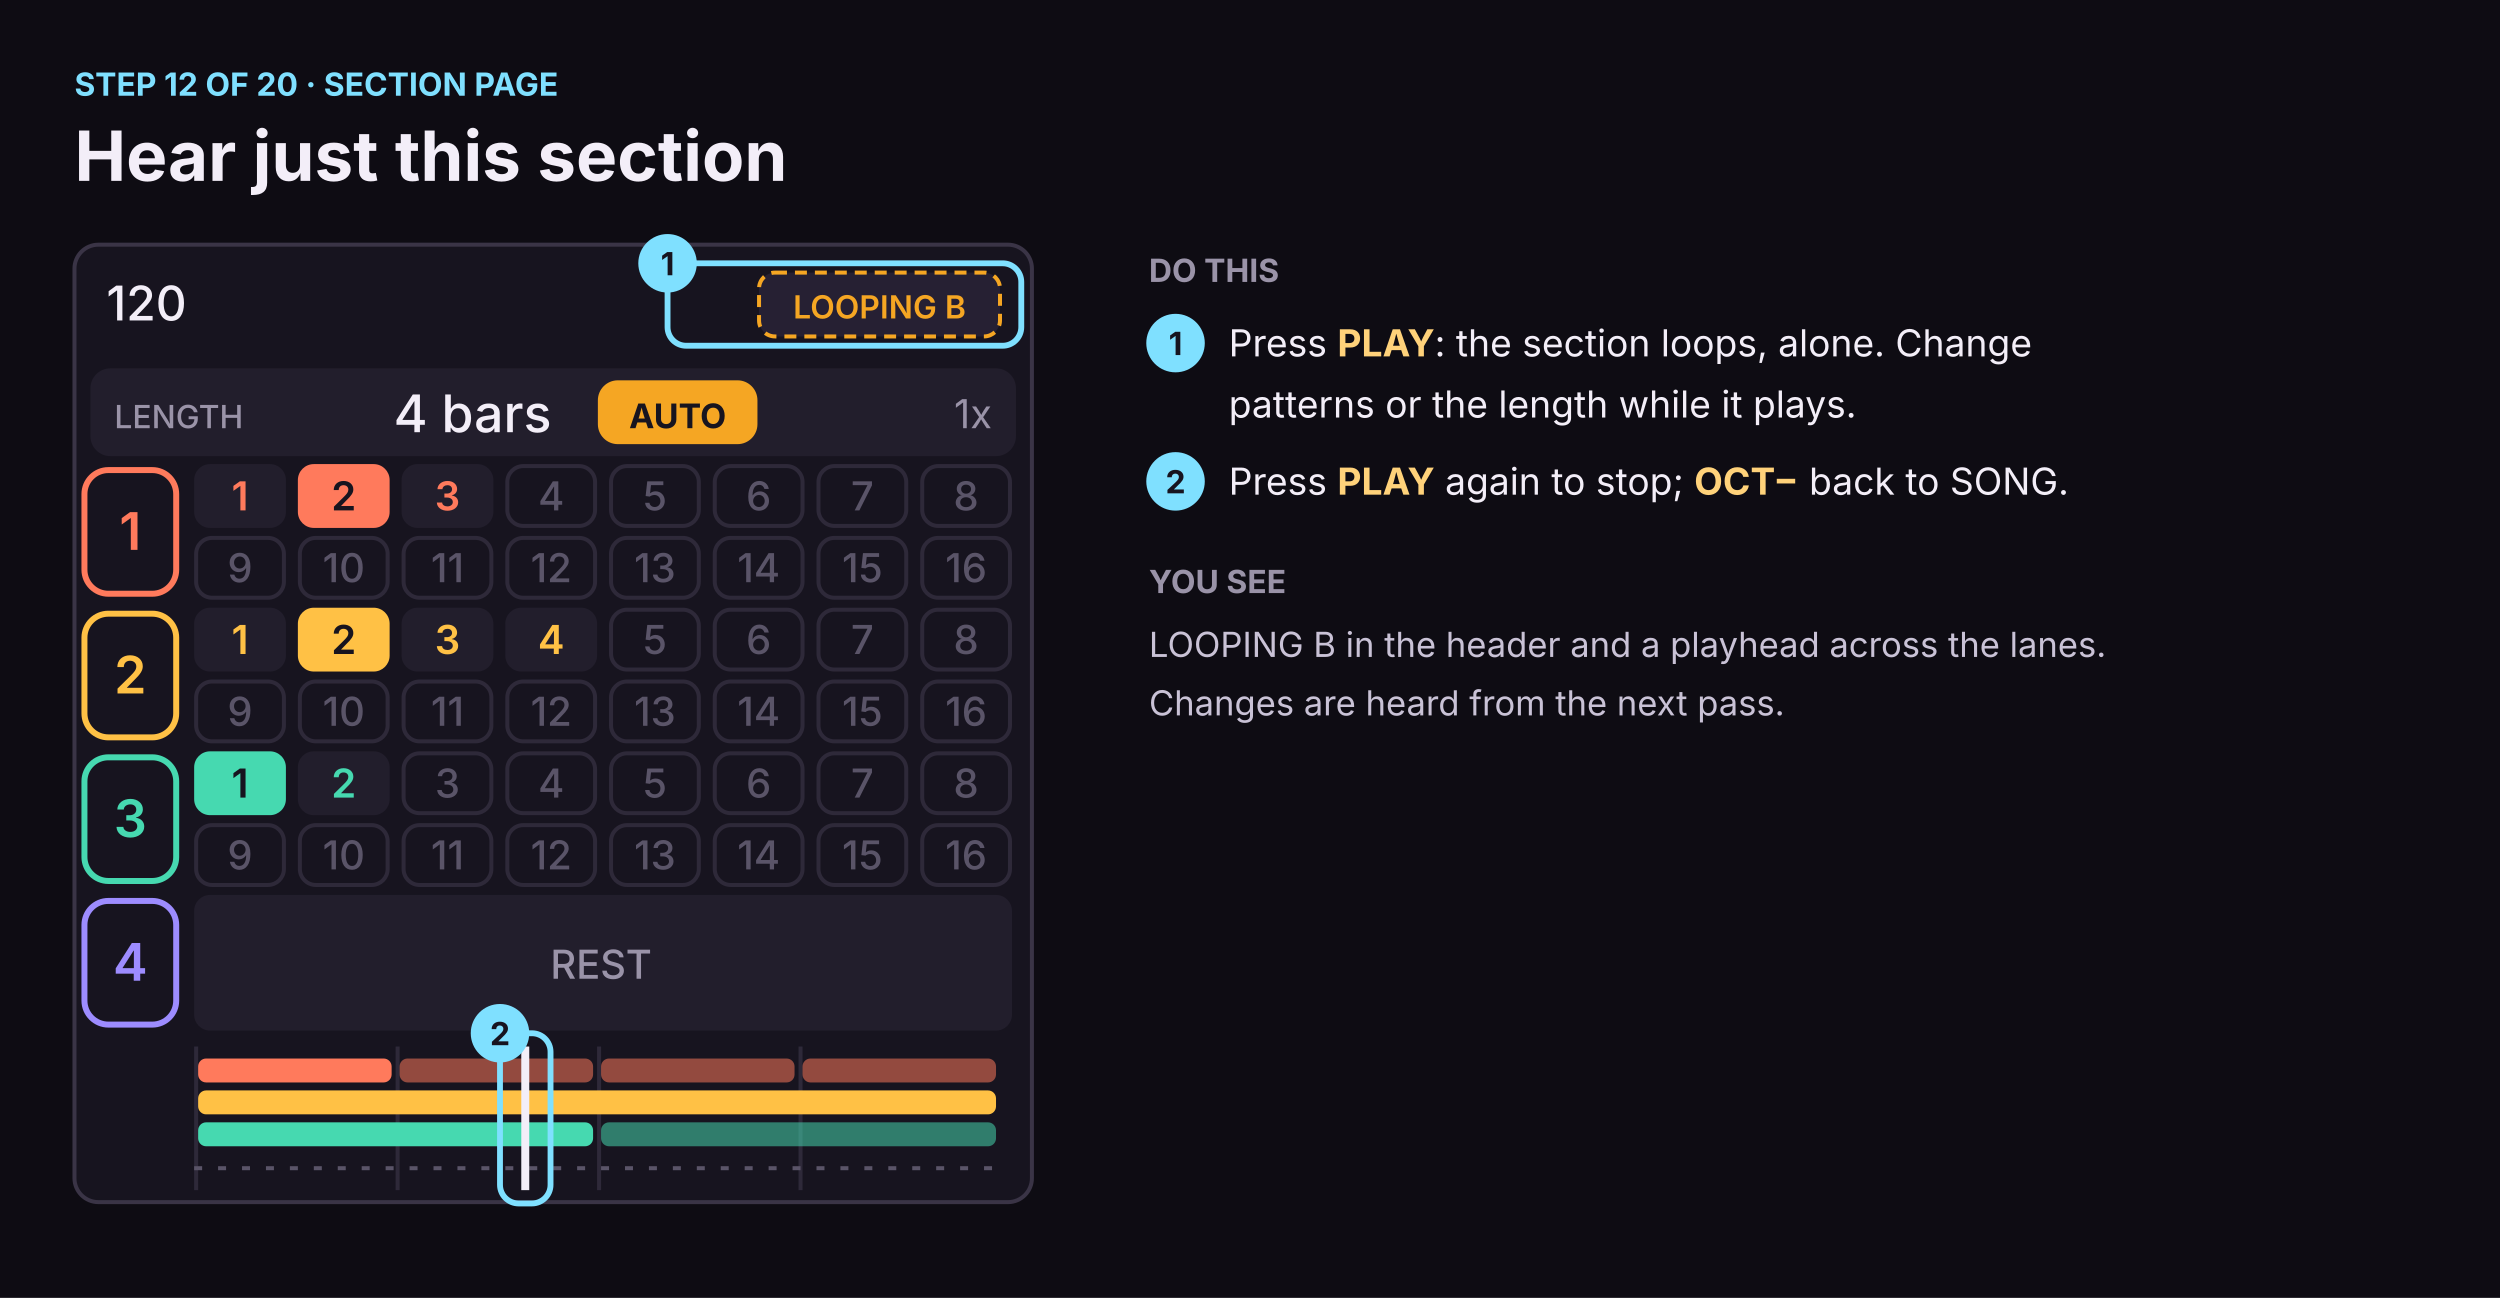
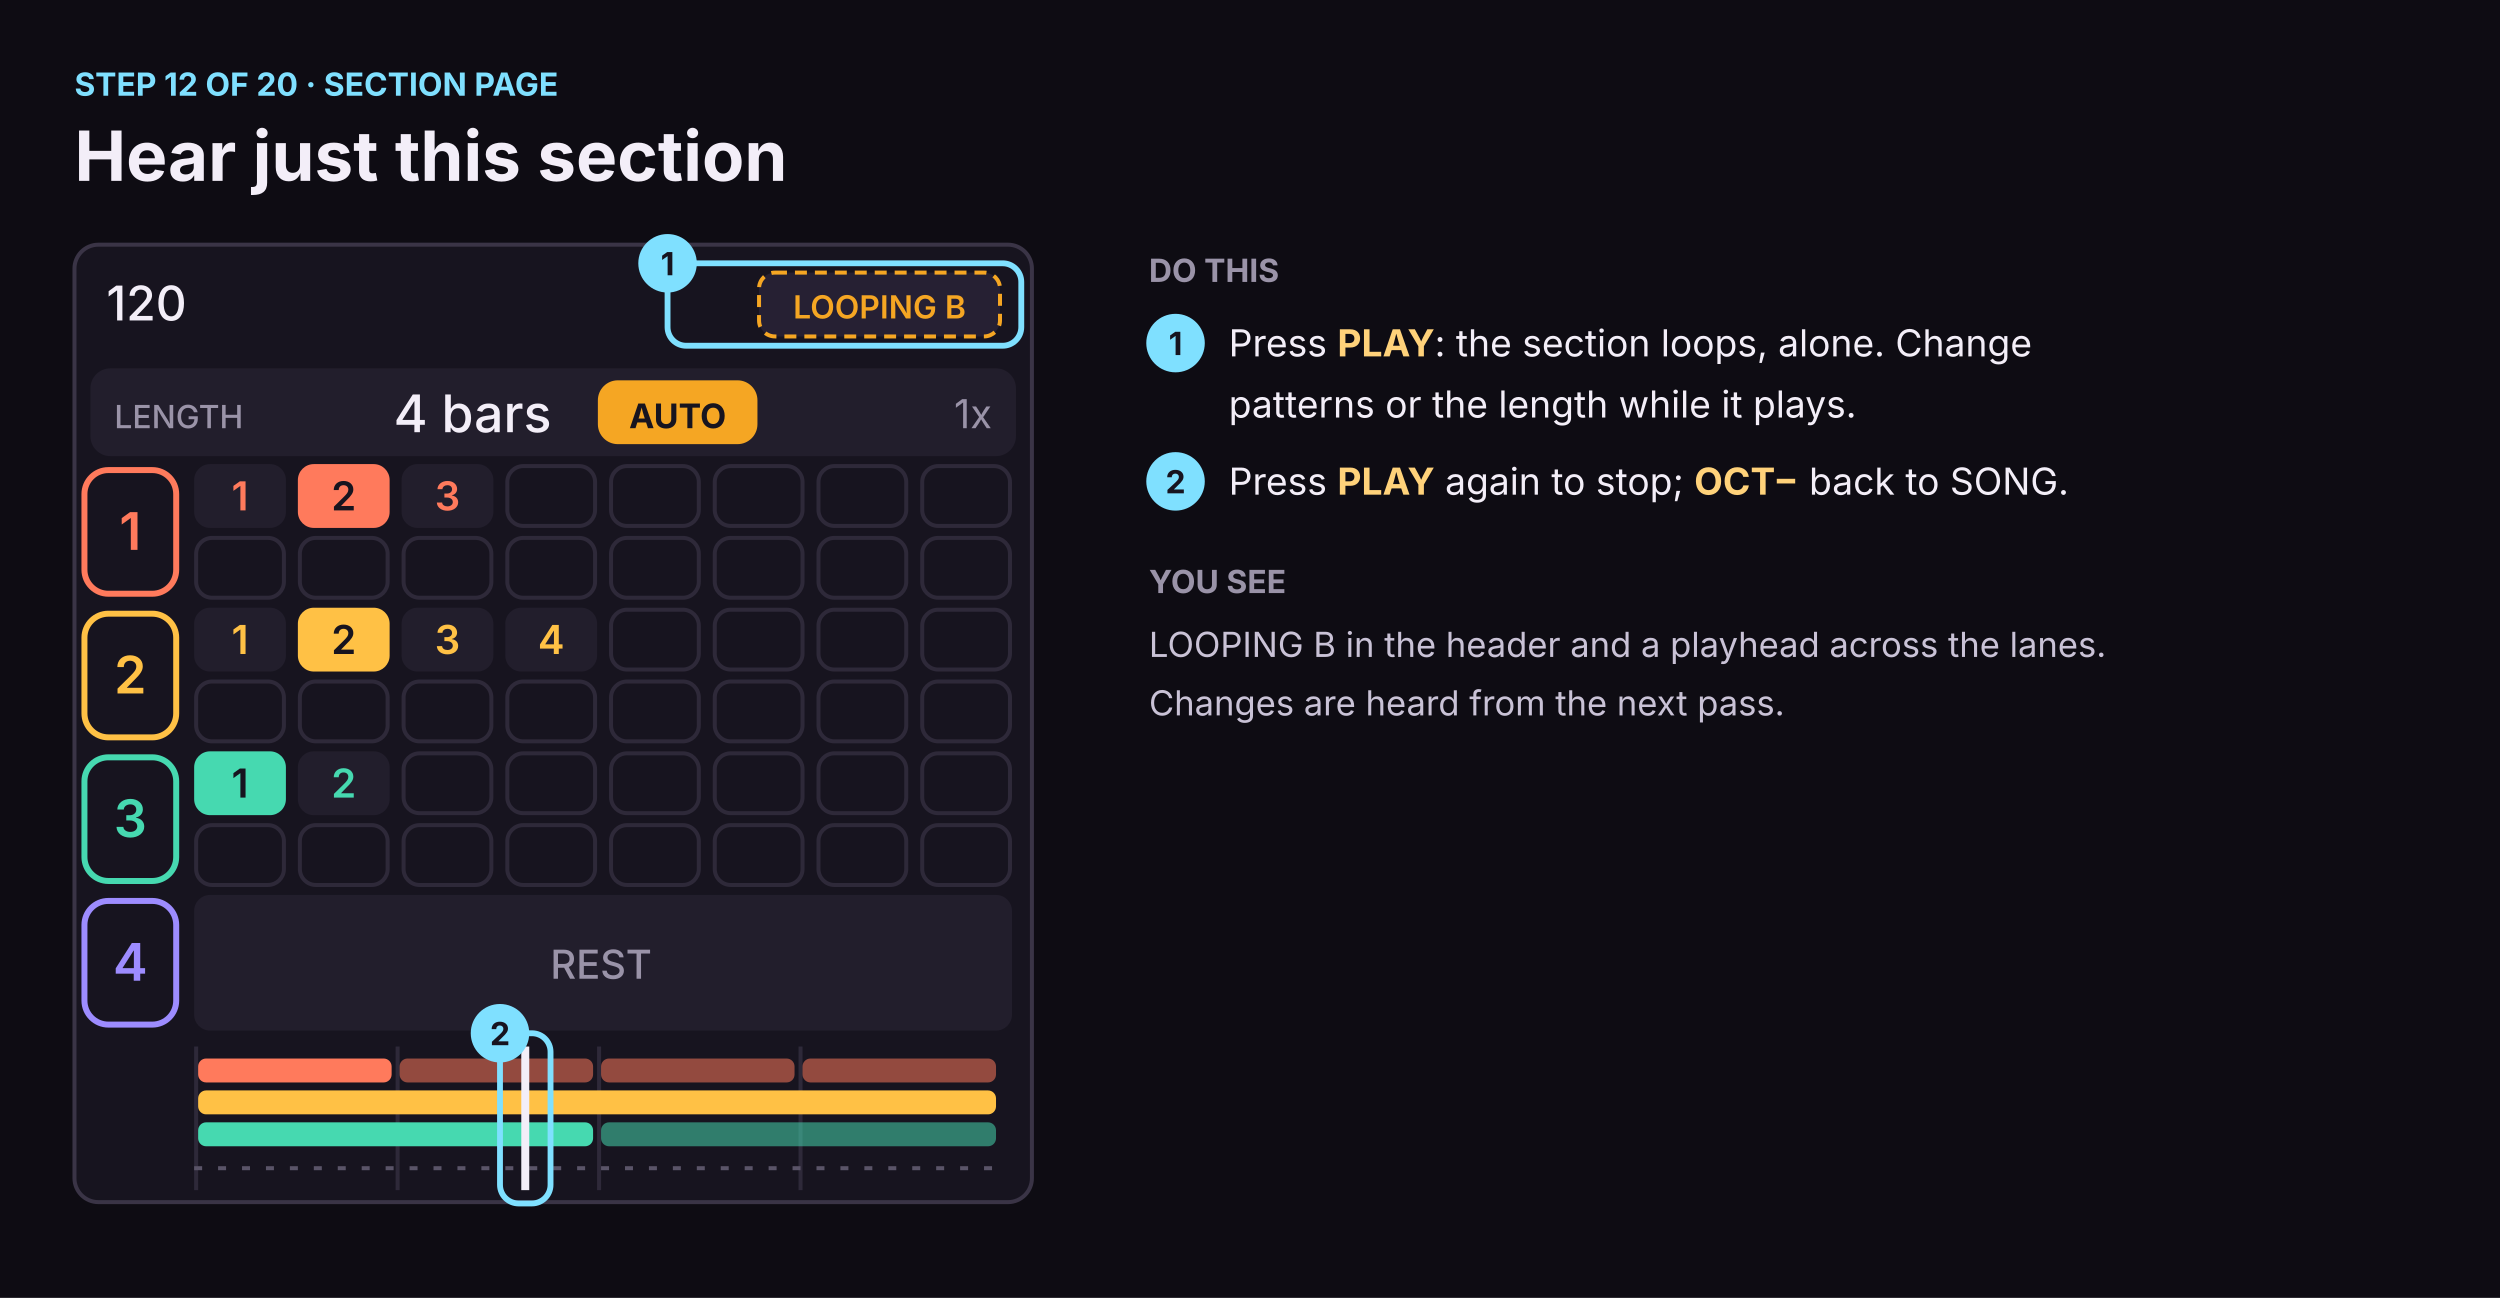
<svg xmlns="http://www.w3.org/2000/svg" viewBox="0 0 940 488" width="940" height="488" font-family="Rubik, Inter, 'Helvetica Neue', Arial, sans-serif">
  <rect x="0" y="0" width="940" height="488" rx="0" fill="#0E0C13" />
  <defs>
    <clipPath id="scr">
      <rect width="240" height="240" rx="6" />
    </clipPath>
  </defs>
  <text x="28" y="36" font-size="12" fill="#7FE0FF" text-anchor="start" font-weight="700">STEP 12 OF 20  ·  SECTION PAGE</text>
  <text x="28" y="68" font-size="26" fill="#F3EEF8" text-anchor="start" font-weight="700">Hear just this section</text>
  <g transform="translate(28 92) scale(1.5)">
    <g clip-path="url(#scr)">
      <rect x="0" y="0" width="240" height="240" rx="0" fill="#17141F" />
      <text x="8" y="19" font-size="12" fill="#F3EEF8" text-anchor="start" font-weight="500">120</text>
      <rect x="171.6" y="7" width="60.4" height="16" rx="4" fill="#262033" stroke="#F5A623" stroke-width="1" stroke-dasharray="3 2" />
      <text x="201.8" y="18.5" font-size="8" fill="#F5A623" text-anchor="middle" font-weight="600">LOOPING B</text>
      <rect x="4" y="31" width="232" height="22" rx="5" fill="#221E2C" />
      <text x="10" y="46" font-size="8" fill="#9A93A8" text-anchor="start" font-weight="500">LENGTH</text>
      <text x="80" y="47" font-size="13" fill="#F3EEF8" text-anchor="start" font-weight="500">4 bars</text>
      <rect x="131.2" y="34" width="40" height="16" rx="5" fill="#F5A623" />
      <text x="151.2" y="46" font-size="8.5" fill="#17141F" text-anchor="middle" font-weight="700">AUTO</text>
      <text x="230" y="46" font-size="10" fill="#9A93A8" text-anchor="end" font-weight="400">1x</text>
      <rect x="2.5" y="56.5" width="23" height="31" rx="6" fill="#17141F" stroke="#FF7A5C" stroke-width="1.5" />
      <text x="14" y="76.5" font-size="13" fill="#FF7A5C" text-anchor="middle" font-weight="600">1</text>
      <rect x="30" y="55" width="23" height="16" rx="4" fill="#221E2C" />
      <text x="41.5" y="66.6" font-size="10" fill="#FF7A5C" text-anchor="middle" font-weight="600">1</text>
      <rect x="56" y="55" width="23" height="16" rx="4" fill="#FF7A5C" />
      <text x="67.5" y="66.6" font-size="10" fill="#17141F" text-anchor="middle" font-weight="600">2</text>
      <rect x="82" y="55" width="23" height="16" rx="4" fill="#221E2C" />
      <text x="93.5" y="66.6" font-size="10" fill="#FF7A5C" text-anchor="middle" font-weight="600">3</text>
      <rect x="108.5" y="55.5" width="22" height="15" rx="4" fill="none" stroke="#2E2939" stroke-width="1" />
-       <text x="119.5" y="66.6" font-size="10" fill="#5A5468" text-anchor="middle" font-weight="500">4</text>
      <rect x="134.5" y="55.5" width="22" height="15" rx="4" fill="none" stroke="#2E2939" stroke-width="1" />
-       <text x="145.5" y="66.6" font-size="10" fill="#5A5468" text-anchor="middle" font-weight="500">5</text>
      <rect x="160.5" y="55.5" width="22" height="15" rx="4" fill="none" stroke="#2E2939" stroke-width="1" />
-       <text x="171.5" y="66.6" font-size="10" fill="#5A5468" text-anchor="middle" font-weight="500">6</text>
      <rect x="186.5" y="55.5" width="22" height="15" rx="4" fill="none" stroke="#2E2939" stroke-width="1" />
-       <text x="197.5" y="66.6" font-size="10" fill="#5A5468" text-anchor="middle" font-weight="500">7</text>
      <rect x="212.5" y="55.5" width="22" height="15" rx="4" fill="none" stroke="#2E2939" stroke-width="1" />
-       <text x="223.5" y="66.6" font-size="10" fill="#5A5468" text-anchor="middle" font-weight="500">8</text>
      <rect x="30.5" y="73.5" width="22" height="15" rx="4" fill="none" stroke="#2E2939" stroke-width="1" />
-       <text x="41.5" y="84.6" font-size="10" fill="#5A5468" text-anchor="middle" font-weight="500">9</text>
      <rect x="56.5" y="73.5" width="22" height="15" rx="4" fill="none" stroke="#2E2939" stroke-width="1" />
-       <text x="67.5" y="84.6" font-size="10" fill="#5A5468" text-anchor="middle" font-weight="500">10</text>
      <rect x="82.5" y="73.5" width="22" height="15" rx="4" fill="none" stroke="#2E2939" stroke-width="1" />
-       <text x="93.5" y="84.6" font-size="10" fill="#5A5468" text-anchor="middle" font-weight="500">11</text>
      <rect x="108.5" y="73.5" width="22" height="15" rx="4" fill="none" stroke="#2E2939" stroke-width="1" />
-       <text x="119.5" y="84.6" font-size="10" fill="#5A5468" text-anchor="middle" font-weight="500">12</text>
      <rect x="134.5" y="73.5" width="22" height="15" rx="4" fill="none" stroke="#2E2939" stroke-width="1" />
-       <text x="145.5" y="84.6" font-size="10" fill="#5A5468" text-anchor="middle" font-weight="500">13</text>
      <rect x="160.5" y="73.5" width="22" height="15" rx="4" fill="none" stroke="#2E2939" stroke-width="1" />
-       <text x="171.5" y="84.6" font-size="10" fill="#5A5468" text-anchor="middle" font-weight="500">14</text>
      <rect x="186.5" y="73.5" width="22" height="15" rx="4" fill="none" stroke="#2E2939" stroke-width="1" />
-       <text x="197.5" y="84.6" font-size="10" fill="#5A5468" text-anchor="middle" font-weight="500">15</text>
      <rect x="212.5" y="73.5" width="22" height="15" rx="4" fill="none" stroke="#2E2939" stroke-width="1" />
-       <text x="223.5" y="84.6" font-size="10" fill="#5A5468" text-anchor="middle" font-weight="500">16</text>
      <rect x="2.5" y="92.5" width="23" height="31" rx="6" fill="#17141F" stroke="#FFC145" stroke-width="1.5" />
      <text x="14" y="112.5" font-size="13" fill="#FFC145" text-anchor="middle" font-weight="600">2</text>
      <rect x="30" y="91" width="23" height="16" rx="4" fill="#221E2C" />
      <text x="41.5" y="102.6" font-size="10" fill="#FFC145" text-anchor="middle" font-weight="600">1</text>
      <rect x="56" y="91" width="23" height="16" rx="4" fill="#FFC145" />
      <text x="67.5" y="102.6" font-size="10" fill="#17141F" text-anchor="middle" font-weight="600">2</text>
      <rect x="82" y="91" width="23" height="16" rx="4" fill="#221E2C" />
      <text x="93.5" y="102.6" font-size="10" fill="#FFC145" text-anchor="middle" font-weight="600">3</text>
      <rect x="108" y="91" width="23" height="16" rx="4" fill="#221E2C" />
      <text x="119.5" y="102.6" font-size="10" fill="#FFC145" text-anchor="middle" font-weight="600">4</text>
      <rect x="134.5" y="91.5" width="22" height="15" rx="4" fill="none" stroke="#2E2939" stroke-width="1" />
-       <text x="145.5" y="102.6" font-size="10" fill="#5A5468" text-anchor="middle" font-weight="500">5</text>
      <rect x="160.5" y="91.5" width="22" height="15" rx="4" fill="none" stroke="#2E2939" stroke-width="1" />
-       <text x="171.5" y="102.6" font-size="10" fill="#5A5468" text-anchor="middle" font-weight="500">6</text>
      <rect x="186.5" y="91.5" width="22" height="15" rx="4" fill="none" stroke="#2E2939" stroke-width="1" />
-       <text x="197.5" y="102.6" font-size="10" fill="#5A5468" text-anchor="middle" font-weight="500">7</text>
      <rect x="212.5" y="91.5" width="22" height="15" rx="4" fill="none" stroke="#2E2939" stroke-width="1" />
-       <text x="223.5" y="102.6" font-size="10" fill="#5A5468" text-anchor="middle" font-weight="500">8</text>
      <rect x="30.5" y="109.5" width="22" height="15" rx="4" fill="none" stroke="#2E2939" stroke-width="1" />
-       <text x="41.5" y="120.6" font-size="10" fill="#5A5468" text-anchor="middle" font-weight="500">9</text>
      <rect x="56.5" y="109.5" width="22" height="15" rx="4" fill="none" stroke="#2E2939" stroke-width="1" />
-       <text x="67.5" y="120.6" font-size="10" fill="#5A5468" text-anchor="middle" font-weight="500">10</text>
      <rect x="82.5" y="109.5" width="22" height="15" rx="4" fill="none" stroke="#2E2939" stroke-width="1" />
-       <text x="93.5" y="120.6" font-size="10" fill="#5A5468" text-anchor="middle" font-weight="500">11</text>
      <rect x="108.5" y="109.5" width="22" height="15" rx="4" fill="none" stroke="#2E2939" stroke-width="1" />
-       <text x="119.5" y="120.6" font-size="10" fill="#5A5468" text-anchor="middle" font-weight="500">12</text>
      <rect x="134.5" y="109.5" width="22" height="15" rx="4" fill="none" stroke="#2E2939" stroke-width="1" />
-       <text x="145.5" y="120.6" font-size="10" fill="#5A5468" text-anchor="middle" font-weight="500">13</text>
      <rect x="160.5" y="109.5" width="22" height="15" rx="4" fill="none" stroke="#2E2939" stroke-width="1" />
-       <text x="171.5" y="120.6" font-size="10" fill="#5A5468" text-anchor="middle" font-weight="500">14</text>
      <rect x="186.5" y="109.5" width="22" height="15" rx="4" fill="none" stroke="#2E2939" stroke-width="1" />
-       <text x="197.5" y="120.6" font-size="10" fill="#5A5468" text-anchor="middle" font-weight="500">15</text>
      <rect x="212.5" y="109.5" width="22" height="15" rx="4" fill="none" stroke="#2E2939" stroke-width="1" />
-       <text x="223.5" y="120.6" font-size="10" fill="#5A5468" text-anchor="middle" font-weight="500">16</text>
      <rect x="2.5" y="128.5" width="23" height="31" rx="6" fill="#17141F" stroke="#46D9B0" stroke-width="1.5" />
      <text x="14" y="148.5" font-size="13" fill="#46D9B0" text-anchor="middle" font-weight="600">3</text>
      <rect x="30" y="127" width="23" height="16" rx="4" fill="#46D9B0" />
      <text x="41.5" y="138.6" font-size="10" fill="#17141F" text-anchor="middle" font-weight="600">1</text>
      <rect x="56" y="127" width="23" height="16" rx="4" fill="#221E2C" />
      <text x="67.5" y="138.6" font-size="10" fill="#46D9B0" text-anchor="middle" font-weight="600">2</text>
      <rect x="82.5" y="127.5" width="22" height="15" rx="4" fill="none" stroke="#2E2939" stroke-width="1" />
-       <text x="93.5" y="138.6" font-size="10" fill="#5A5468" text-anchor="middle" font-weight="500">3</text>
      <rect x="108.5" y="127.5" width="22" height="15" rx="4" fill="none" stroke="#2E2939" stroke-width="1" />
-       <text x="119.5" y="138.6" font-size="10" fill="#5A5468" text-anchor="middle" font-weight="500">4</text>
      <rect x="134.5" y="127.5" width="22" height="15" rx="4" fill="none" stroke="#2E2939" stroke-width="1" />
-       <text x="145.5" y="138.6" font-size="10" fill="#5A5468" text-anchor="middle" font-weight="500">5</text>
      <rect x="160.5" y="127.5" width="22" height="15" rx="4" fill="none" stroke="#2E2939" stroke-width="1" />
-       <text x="171.5" y="138.6" font-size="10" fill="#5A5468" text-anchor="middle" font-weight="500">6</text>
      <rect x="186.5" y="127.5" width="22" height="15" rx="4" fill="none" stroke="#2E2939" stroke-width="1" />
-       <text x="197.5" y="138.6" font-size="10" fill="#5A5468" text-anchor="middle" font-weight="500">7</text>
      <rect x="212.5" y="127.5" width="22" height="15" rx="4" fill="none" stroke="#2E2939" stroke-width="1" />
-       <text x="223.5" y="138.6" font-size="10" fill="#5A5468" text-anchor="middle" font-weight="500">8</text>
      <rect x="30.5" y="145.5" width="22" height="15" rx="4" fill="none" stroke="#2E2939" stroke-width="1" />
-       <text x="41.5" y="156.6" font-size="10" fill="#5A5468" text-anchor="middle" font-weight="500">9</text>
      <rect x="56.5" y="145.5" width="22" height="15" rx="4" fill="none" stroke="#2E2939" stroke-width="1" />
-       <text x="67.5" y="156.6" font-size="10" fill="#5A5468" text-anchor="middle" font-weight="500">10</text>
      <rect x="82.5" y="145.5" width="22" height="15" rx="4" fill="none" stroke="#2E2939" stroke-width="1" />
-       <text x="93.5" y="156.6" font-size="10" fill="#5A5468" text-anchor="middle" font-weight="500">11</text>
      <rect x="108.5" y="145.5" width="22" height="15" rx="4" fill="none" stroke="#2E2939" stroke-width="1" />
-       <text x="119.5" y="156.6" font-size="10" fill="#5A5468" text-anchor="middle" font-weight="500">12</text>
      <rect x="134.5" y="145.5" width="22" height="15" rx="4" fill="none" stroke="#2E2939" stroke-width="1" />
-       <text x="145.5" y="156.6" font-size="10" fill="#5A5468" text-anchor="middle" font-weight="500">13</text>
      <rect x="160.5" y="145.5" width="22" height="15" rx="4" fill="none" stroke="#2E2939" stroke-width="1" />
-       <text x="171.5" y="156.6" font-size="10" fill="#5A5468" text-anchor="middle" font-weight="500">14</text>
      <rect x="186.5" y="145.5" width="22" height="15" rx="4" fill="none" stroke="#2E2939" stroke-width="1" />
-       <text x="197.5" y="156.6" font-size="10" fill="#5A5468" text-anchor="middle" font-weight="500">15</text>
      <rect x="212.5" y="145.5" width="22" height="15" rx="4" fill="none" stroke="#2E2939" stroke-width="1" />
-       <text x="223.5" y="156.6" font-size="10" fill="#5A5468" text-anchor="middle" font-weight="500">16</text>
      <rect x="2.5" y="164.5" width="23" height="31" rx="6" fill="#17141F" stroke="#9D8CFF" stroke-width="1.5" />
      <text x="14" y="184.5" font-size="13" fill="#9D8CFF" text-anchor="middle" font-weight="600">4</text>
      <rect x="30" y="163" width="205" height="34" rx="4" fill="#221E2C" />
      <text x="132" y="184" font-size="10" fill="#9A93A8" text-anchor="middle" font-weight="500">REST</text>
      <rect x="30" y="201" width="1" height="36" rx="0" fill="#2E2939" />
      <rect x="80.5" y="201" width="1" height="36" rx="0" fill="#2E2939" />
      <rect x="131" y="201" width="1" height="36" rx="0" fill="#2E2939" />
      <rect x="181.5" y="201" width="1" height="36" rx="0" fill="#2E2939" />
      <rect x="31" y="204" width="48.5" height="6" rx="2" fill="#FF7A5C" />
      <rect x="81.5" y="204" width="48.5" height="6" rx="2" fill="#FF7A5C88" />
      <rect x="132" y="204" width="48.5" height="6" rx="2" fill="#FF7A5C88" />
      <rect x="182.5" y="204" width="48.5" height="6" rx="2" fill="#FF7A5C88" />
      <rect x="31" y="212" width="200" height="6" rx="2" fill="#FFC145" />
      <rect x="31" y="220" width="99" height="6" rx="2" fill="#46D9B0" />
      <rect x="132" y="220" width="99" height="6" rx="2" fill="#46D9B088" />
      <rect x="30" y="231" width="2" height="1" rx="0" fill="#5A5468" />
      <rect x="36" y="231" width="2" height="1" rx="0" fill="#5A5468" />
      <rect x="42" y="231" width="2" height="1" rx="0" fill="#5A5468" />
      <rect x="48" y="231" width="2" height="1" rx="0" fill="#5A5468" />
      <rect x="54" y="231" width="2" height="1" rx="0" fill="#5A5468" />
      <rect x="60" y="231" width="2" height="1" rx="0" fill="#5A5468" />
      <rect x="66" y="231" width="2" height="1" rx="0" fill="#5A5468" />
      <rect x="72" y="231" width="2" height="1" rx="0" fill="#5A5468" />
      <rect x="78" y="231" width="2" height="1" rx="0" fill="#5A5468" />
      <rect x="84" y="231" width="2" height="1" rx="0" fill="#5A5468" />
      <rect x="90" y="231" width="2" height="1" rx="0" fill="#5A5468" />
      <rect x="96" y="231" width="2" height="1" rx="0" fill="#5A5468" />
      <rect x="102" y="231" width="2" height="1" rx="0" fill="#5A5468" />
      <rect x="108" y="231" width="2" height="1" rx="0" fill="#5A5468" />
      <rect x="114" y="231" width="2" height="1" rx="0" fill="#5A5468" />
      <rect x="120" y="231" width="2" height="1" rx="0" fill="#5A5468" />
      <rect x="126" y="231" width="2" height="1" rx="0" fill="#5A5468" />
      <rect x="132" y="231" width="2" height="1" rx="0" fill="#5A5468" />
      <rect x="138" y="231" width="2" height="1" rx="0" fill="#5A5468" />
      <rect x="144" y="231" width="2" height="1" rx="0" fill="#5A5468" />
      <rect x="150" y="231" width="2" height="1" rx="0" fill="#5A5468" />
      <rect x="156" y="231" width="2" height="1" rx="0" fill="#5A5468" />
      <rect x="162" y="231" width="2" height="1" rx="0" fill="#5A5468" />
      <rect x="168" y="231" width="2" height="1" rx="0" fill="#5A5468" />
      <rect x="174" y="231" width="2" height="1" rx="0" fill="#5A5468" />
      <rect x="180" y="231" width="2" height="1" rx="0" fill="#5A5468" />
      <rect x="186" y="231" width="2" height="1" rx="0" fill="#5A5468" />
      <rect x="192" y="231" width="2" height="1" rx="0" fill="#5A5468" />
      <rect x="198" y="231" width="2" height="1" rx="0" fill="#5A5468" />
      <rect x="204" y="231" width="2" height="1" rx="0" fill="#5A5468" />
      <rect x="210" y="231" width="2" height="1" rx="0" fill="#5A5468" />
      <rect x="216" y="231" width="2" height="1" rx="0" fill="#5A5468" />
      <rect x="222" y="231" width="2" height="1" rx="0" fill="#5A5468" />
      <rect x="228" y="231" width="2" height="1" rx="0" fill="#5A5468" />
      <rect x="112" y="201" width="2" height="36" rx="0" fill="#F3EEF8" />
    </g>
    <rect width="240" height="240" rx="6" fill="none" stroke="#3A3446" />
  </g>
  <rect x="251" y="99" width="133" height="31" rx="7" fill="none" stroke="#7FE0FF" stroke-width="2.2" />
  <circle cx="251" cy="99" r="11" fill="#7FE0FF" />
  <text x="251" y="103.5" font-size="12" fill="#17141F" text-anchor="middle" font-weight="700">1</text>
  <rect x="188" y="388.5" width="19" height="64" rx="7" fill="none" stroke="#7FE0FF" stroke-width="2.2" />
  <circle cx="188" cy="388.5" r="11" fill="#7FE0FF" />
  <text x="188" y="393" font-size="12" fill="#17141F" text-anchor="middle" font-weight="700">2</text>
  <text x="432" y="106" font-size="12" fill="#9A93A8" text-anchor="start" font-weight="700">DO THIS</text>
  <circle cx="442" cy="129" r="11" fill="#7FE0FF" />
  <text x="442" y="133.5" font-size="12" fill="#17141F" text-anchor="middle" font-weight="700">1</text>
  <text x="462" y="134" font-size="14" fill="#F3EEF8" xml:space="preserve">Press <tspan fill="#FFD27A" font-weight="700">PLAY</tspan>: the section loops, alone. Change</text>
  <text x="462" y="157" font-size="14" fill="#F3EEF8" xml:space="preserve">patterns or the length while it plays.</text>
  <circle cx="442" cy="181" r="11" fill="#7FE0FF" />
  <text x="442" y="185.5" font-size="12" fill="#17141F" text-anchor="middle" font-weight="700">2</text>
  <text x="462" y="186" font-size="14" fill="#F3EEF8" xml:space="preserve">Press <tspan fill="#FFD27A" font-weight="700">PLAY</tspan> again to stop; <tspan fill="#FFD27A" font-weight="700">OCT−</tspan> back to SONG.</text>
  <text x="432" y="223" font-size="12" fill="#9A93A8" text-anchor="start" font-weight="700">YOU SEE</text>
  <text x="432" y="247" font-size="13" fill="#C9C2D6" xml:space="preserve">LOOPING B in the header and a playhead across the lanes.</text>
  <text x="432" y="269" font-size="13" fill="#C9C2D6" xml:space="preserve">Changes are heard from the next pass.</text>
</svg>
